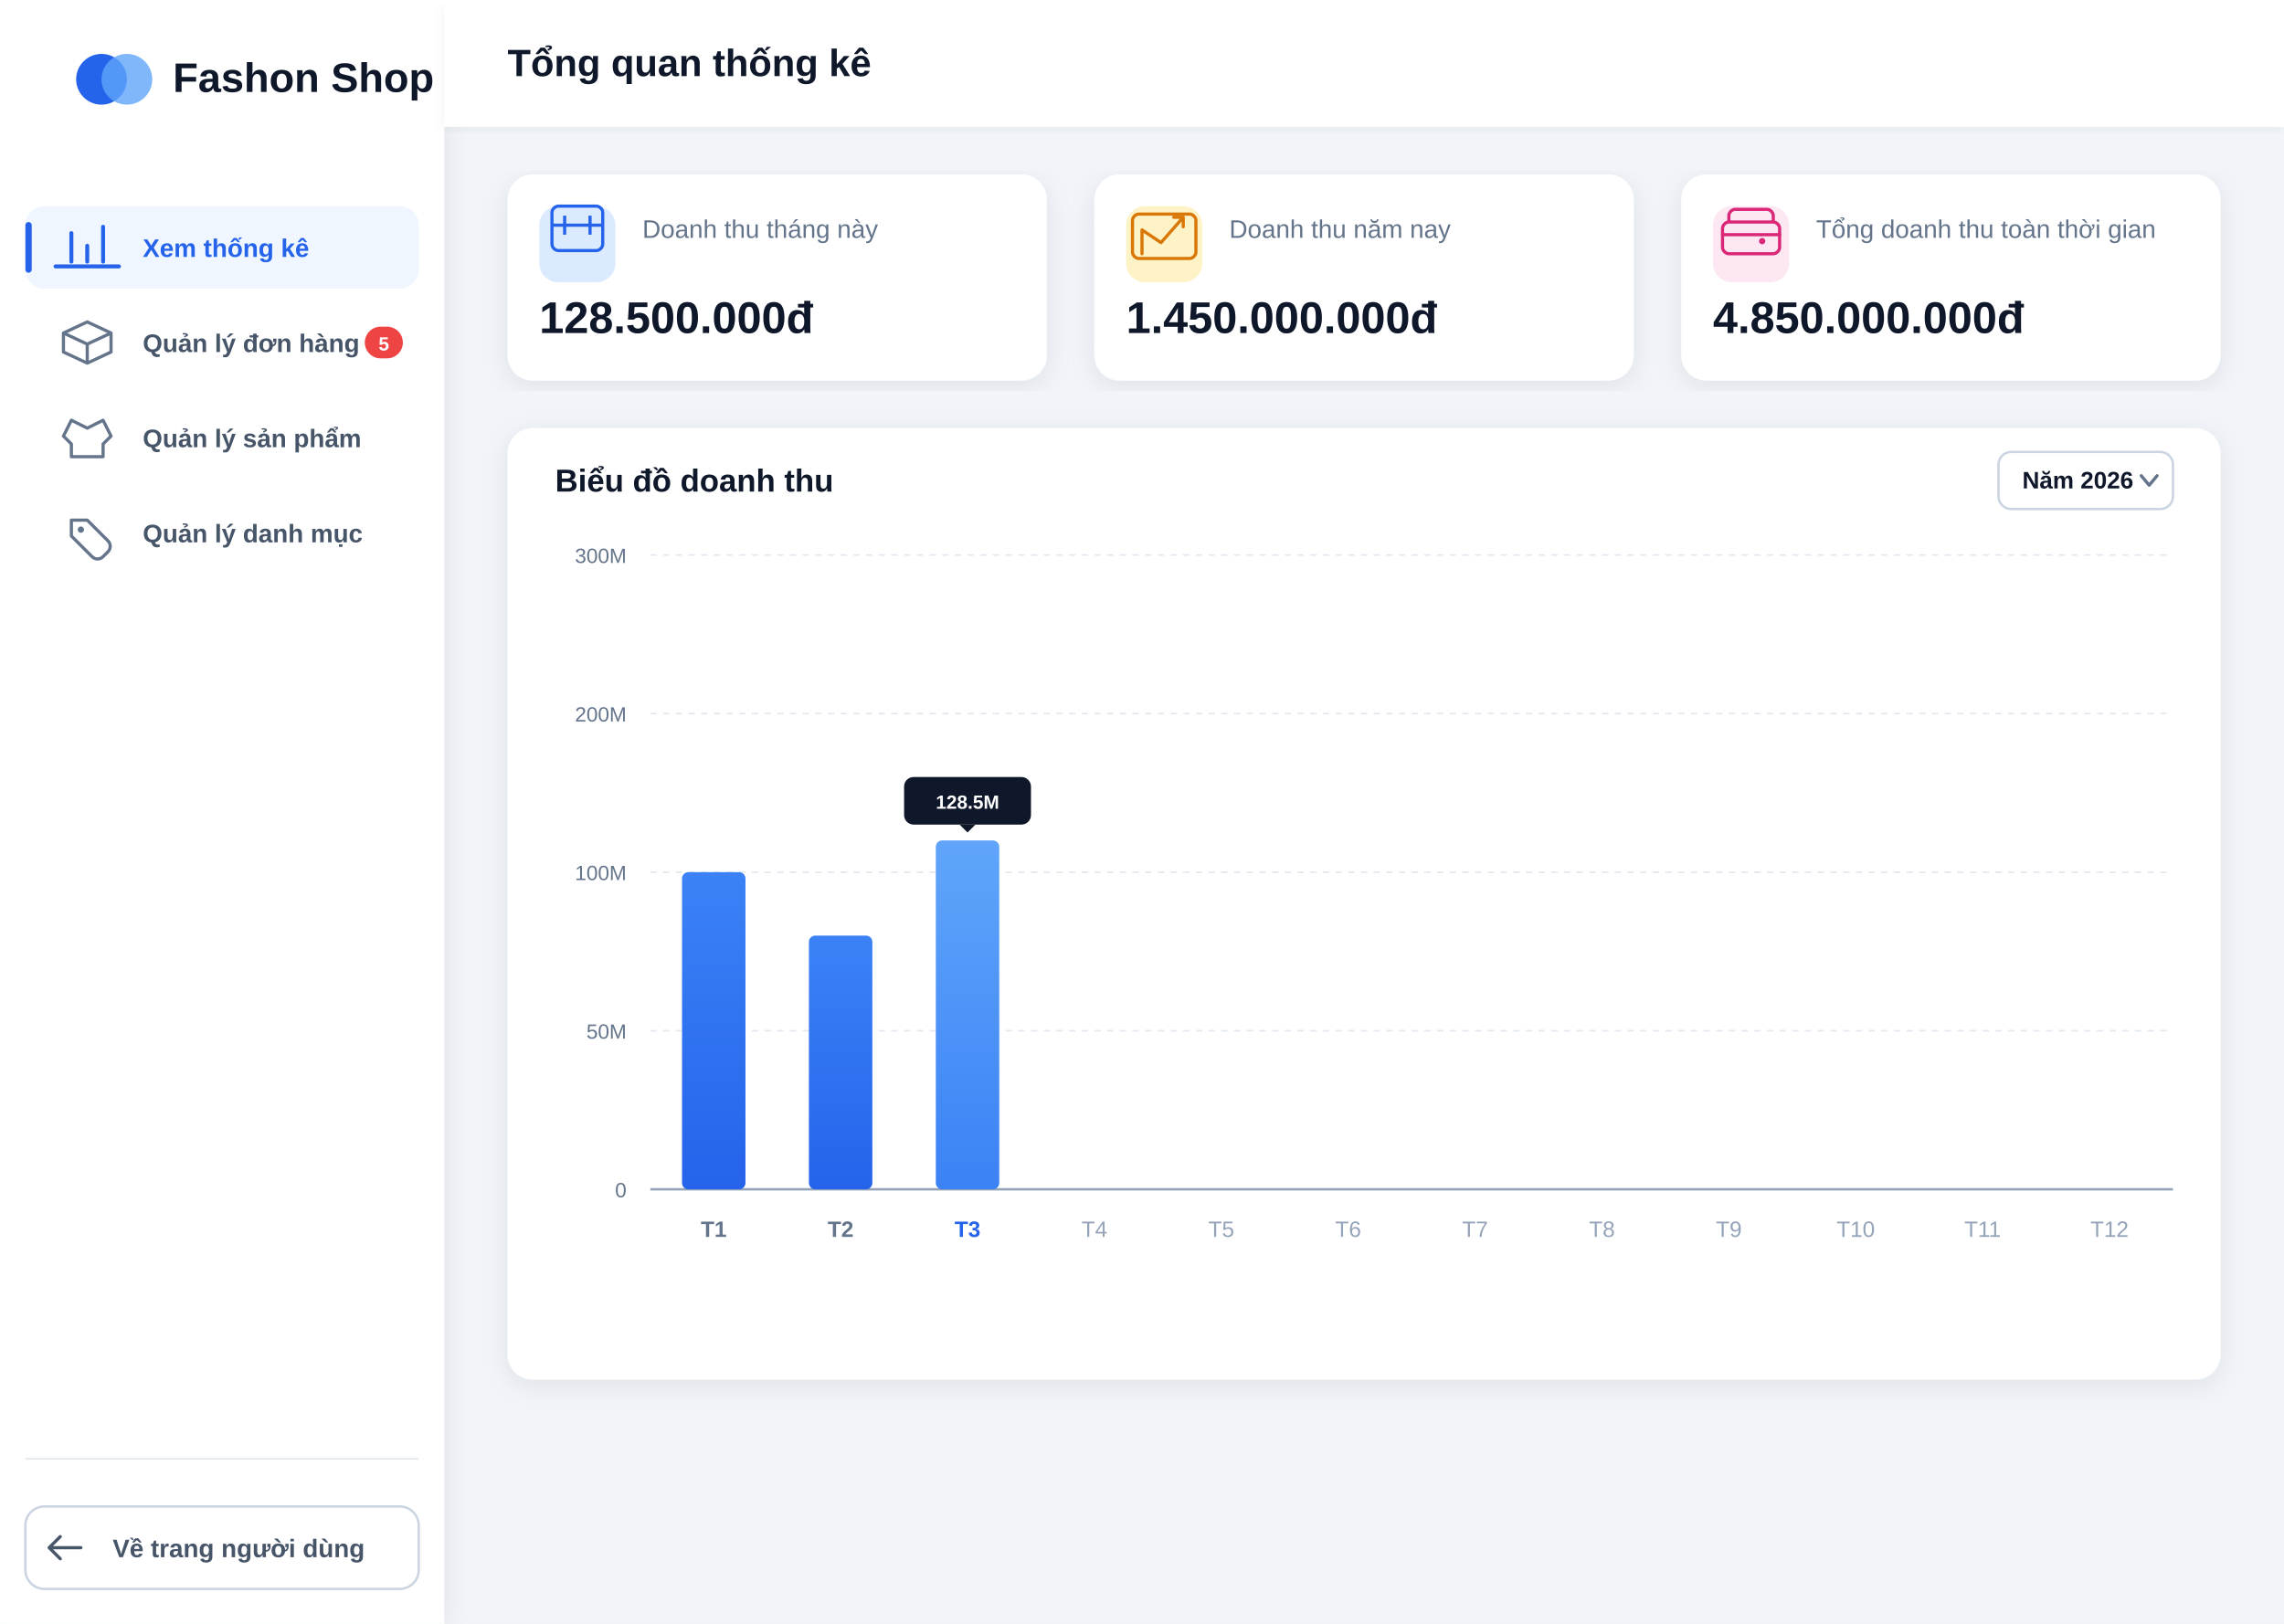
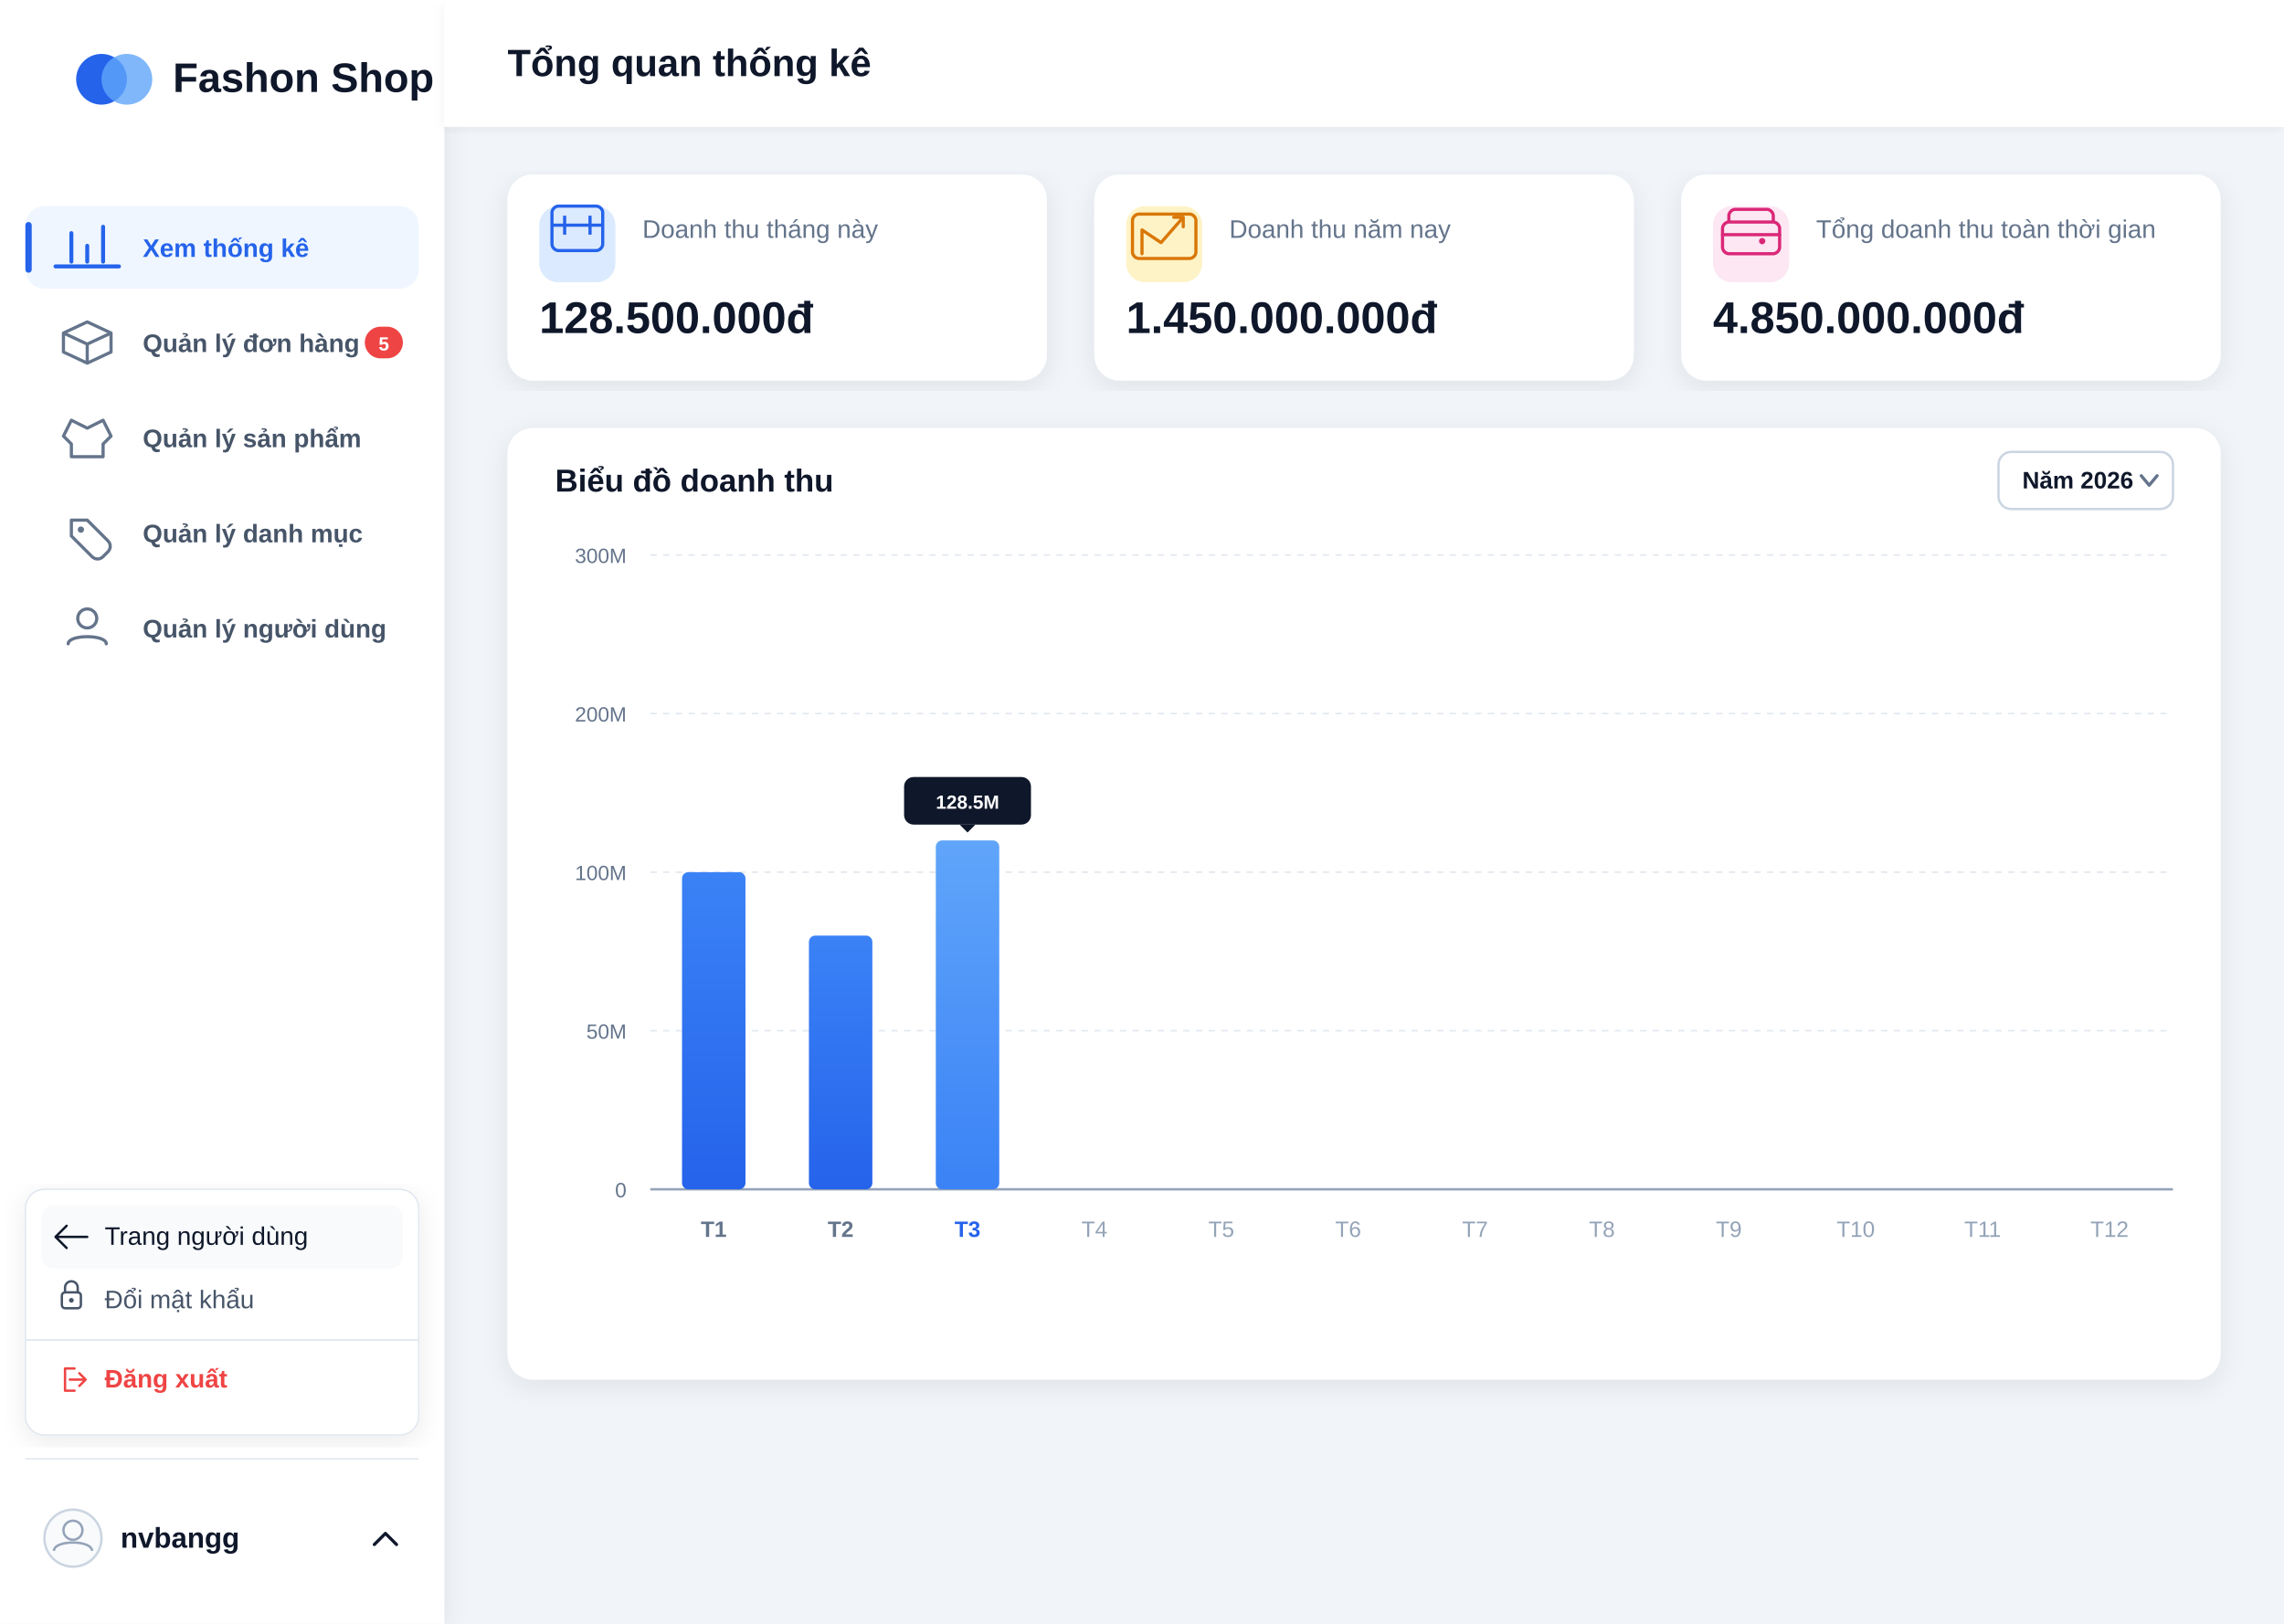
<svg xmlns="http://www.w3.org/2000/svg" viewBox="0 0 1440 1024" width="1440" height="1024">
  <defs>
    <filter id="shadow-sm" x="-5%" y="-5%" width="110%" height="110%">
      <feDropShadow dx="0" dy="2" stdDeviation="4" flood-color="#0F172A" flood-opacity="0.05" />
    </filter>
    <filter id="shadow-md" x="-5%" y="-5%" width="110%" height="110%">
      <feDropShadow dx="0" dy="4" stdDeviation="8" flood-color="#0F172A" flood-opacity="0.08" />
    </filter>
    <linearGradient id="barGradient" x1="0%" y1="0%" x2="0%" y2="100%">
      <stop offset="0%" stop-color="#3B82F6" />
      <stop offset="100%" stop-color="#2563EB" />
    </linearGradient>
    <linearGradient id="barGradientHover" x1="0%" y1="0%" x2="0%" y2="100%">
      <stop offset="0%" stop-color="#60A5FA" />
      <stop offset="100%" stop-color="#3B82F6" />
    </linearGradient>
  </defs>
  <rect width="1440" height="1024" fill="#F1F5F9" />
  <rect x="0" y="0" width="280" height="1024" fill="#FFFFFF" filter="url(#shadow-md)" />
  <g id="Logo_Header" style="cursor: pointer;" transform="translate(14, 0)">
    <circle cx="50" cy="50" r="16" fill="#2563EB" />
    <circle cx="66" cy="50" r="16" fill="#60A5FA" opacity="0.8" />
    <text x="95" y="58" font-family="Arial, sans-serif" font-size="26" font-weight="bold" fill="#0F172A">Fashon Shop</text>
  </g>
  <g id="Sidebar_Menu" transform="translate(0, 130)">
    <g id="Nav_Dashboard" style="cursor: pointer;">
      <rect x="16" y="0" width="248" height="52" rx="12" fill="#EFF6FF" />
      <rect x="16" y="10" width="4" height="32" rx="2" fill="#2563EB" />
      <path d="M45 35 V17 M55 35 V25 M65 35 V13" stroke="#2563EB" stroke-width="2.5" stroke-linecap="round" fill="none" />
      <path d="M35 38 H75" stroke="#2563EB" stroke-width="2.5" stroke-linecap="round" fill="none" />
      <text x="90" y="32" font-family="Arial, sans-serif" font-size="16" font-weight="bold" fill="#2563EB">Xem thống kê</text>
    </g>
    <g id="Nav_Orders" transform="translate(0, 60)" style="cursor: pointer;">
      <rect x="16" y="0" width="248" height="52" rx="12" fill="transparent" />
      <path d="M40 20 L55 13 L70 20 V32 L55 39 L40 32 Z" stroke="#64748B" stroke-width="2" fill="none" stroke-linejoin="round" />
      <path d="M40 20 L55 27 L70 20 M55 27 V39" stroke="#64748B" stroke-width="2" fill="none" stroke-linejoin="round" />
      <text x="90" y="32" font-family="Arial, sans-serif" font-size="16" font-weight="bold" fill="#475569">Quản lý đơn hàng</text>
      <rect x="230" y="16" width="24" height="20" rx="10" fill="#EF4444" />
      <text x="242" y="31" font-family="Arial, sans-serif" font-size="12" font-weight="bold" fill="#FFFFFF" text-anchor="middle">5</text>
    </g>
    <g id="Nav_Products" transform="translate(0, 120)" style="cursor: pointer;">
      <rect x="16" y="0" width="248" height="52" rx="12" fill="transparent" />
      <path d="M45 15 L55 20 L65 15 L70 25 L65 30 V38 H45 V30 L40 25 Z" stroke="#64748B" stroke-width="2" fill="none" stroke-linejoin="round" />
      <text x="90" y="32" font-family="Arial, sans-serif" font-size="16" font-weight="bold" fill="#475569">Quản lý sản phẩm</text>
    </g>
    <g id="Nav_Categories" transform="translate(0, 180)" style="cursor: pointer;">
      <rect x="16" y="0" width="248" height="52" rx="12" fill="transparent" />
      <path d="M45 18 H55 L68 31 C70 33 70 36 68 38 L65 41 C63 43 60 43 58 41 L45 28 V18 Z" stroke="#64748B" stroke-width="2" fill="none" stroke-linejoin="round" />
      <circle cx="51" cy="24" r="2" fill="#64748B" />
      <text x="90" y="32" font-family="Arial, sans-serif" font-size="16" font-weight="bold" fill="#475569">Quản lý danh mục</text>
    </g>
+     <g id="Nav_Users" transform="translate(0, 240)" style="cursor: pointer;">
+       <rect x="16" y="0" width="248" height="52" rx="12" fill="transparent" />
+       <circle cx="55" cy="20" r="6" stroke="#64748B" stroke-width="2" fill="none" />
+       <path d="M43 36 C43 30 67 30 67 36" stroke="#64748B" stroke-width="2" fill="none" stroke-linecap="round" />
+       <text x="90" y="32" font-family="Arial, sans-serif" font-size="16" font-weight="bold" fill="#475569">Quản lý người dùng</text>
+     </g>
+   </g>
+   <g id="User_Dropup_Menu">
+     <rect x="16" y="750" width="248" height="155" rx="12" fill="#FFFFFF" filter="url(#shadow-md)" stroke="#E2E8F0" stroke-width="1" />
+     <g id="Menu_Item_User_Page" style="cursor: pointer;">
+       <rect x="26" y="760" width="228" height="40" rx="8" fill="#F8FAFC" />
+       <path d="M55 780 H35 M35 780 L42 773 M35 780 L42 787" stroke="#0F172A" stroke-width="1.5" fill="none" stroke-linecap="round" stroke-linejoin="round" />
+       <text x="66" y="785" font-family="Arial, sans-serif" font-size="16" fill="#0F172A">Trang người dùng</text>
+     </g>
+     <g id="Menu_Item_Change_Password" style="cursor: pointer;">
+       <rect x="26" y="800" width="228" height="40" rx="8" fill="none" />
+       <path d="M41 815 V812 A 4 4 0 0 1 49 812 V815" stroke="#475569" stroke-width="1.5" fill="none" stroke-linecap="round" stroke-linejoin="round" />
+       <rect x="39" y="815" width="12" height="10" rx="2" stroke="#475569" stroke-width="1.5" fill="none" />
+       <circle cx="45" cy="820" r="1.5" fill="#475569" />
+       <text x="66" y="825" font-family="Arial, sans-serif" font-size="16" fill="#475569">Đổi mật khẩu</text>
+     </g>
+     <path d="M16 845 L264 845" stroke="#E2E8F0" stroke-width="1" />
+     <g id="Menu_Item_Logout" style="cursor: pointer;">
+       <rect x="26" y="850" width="228" height="40" rx="8" fill="none" />
+       <path d="M47 863 H41 V877 H47 M50 866 L54 870 L50 874 M44 870 H54" stroke="#EF4444" stroke-width="1.5" fill="none" stroke-linecap="round" stroke-linejoin="round" />
+       <text x="66" y="875" font-family="Arial, sans-serif" font-size="16" font-weight="bold" fill="#EF4444">Đăng xuất</text>
+     </g>
  </g>
  <g id="Sidebar_Footer" transform="translate(0, 920)">
    <line x1="16" y1="0" x2="264" y2="0" stroke="#E2E8F0" stroke-width="1" />
-     <g style="cursor: pointer;" transform="translate(16, 30)">
-       <rect x="0" y="0" width="248" height="52" rx="12" fill="#FFFFFF" stroke="#CBD5E1" stroke-width="1.5" />
-       <path d="M35 26 H15 M15 26 L22 19 M15 26 L22 33" stroke="#475569" stroke-width="2" fill="none" stroke-linecap="round" stroke-linejoin="round" />
-       <text x="55" y="32" font-family="Arial, sans-serif" font-size="16" font-weight="bold" fill="#475569">Về trang người dùng</text>
+     <g id="User_Profile" style="cursor: pointer;" transform="translate(16, 20)">
+       <circle cx="30" cy="30" r="18" fill="#F8FAFC" stroke="#CBD5E1" stroke-width="1.5" />
+       <circle cx="30" cy="25" r="6" stroke="#94A3B8" stroke-width="1.5" fill="none" />
+       <path d="M18 38 C18 31 42 31 42 38" stroke="#94A3B8" stroke-width="1.5" fill="none" />
+       <text x="60" y="36" font-family="Arial, sans-serif" font-size="18" font-weight="600" fill="#0F172A">nvbangg</text>
+       <path d="M220 34 L227 27 L234 34" stroke="#0F172A" stroke-width="2" fill="none" stroke-linecap="round" stroke-linejoin="round" />
    </g>
  </g>
  <g id="Top_Header" transform="translate(280, 0)">
    <rect width="1160" height="80" fill="#FFFFFF" filter="url(#shadow-sm)" />
    <text x="40" y="48" font-family="Arial, sans-serif" font-size="24" font-weight="bold" fill="#0F172A">Tổng quan thống kê</text>
  </g>
  <g id="Dashboard_Content" transform="translate(320, 110)">
    <g id="Card_Month">
      <rect x="0" y="0" width="340" height="130" rx="16" fill="#FFFFFF" filter="url(#shadow-md)" />
      <rect x="20" y="20" width="48" height="48" rx="12" fill="#DBEAFE" />
      <path d="M36 36 V48 M52 36 V48 M28 42 H60 M32 30 H56 C58 30 60 32 60 34 V54 C60 56 58 58 56 58 H32 C30 58 28 56 28 54 V34 C28 32 30 30 32 30 Z" stroke="#2563EB" stroke-width="2" fill="none" stroke-linejoin="round" transform="translate(0, -10)" />
      <text x="85" y="40" font-family="Arial, sans-serif" font-size="16" fill="#64748B">Doanh thu tháng này</text>
      <text x="20" y="100" font-family="Arial, sans-serif" font-size="28" font-weight="bold" fill="#0F172A">128.500.000đ</text>
    </g>
    <g id="Card_Year" transform="translate(370, 0)">
      <rect x="0" y="0" width="340" height="130" rx="16" fill="#FFFFFF" filter="url(#shadow-md)" />
      <rect x="20" y="20" width="48" height="48" rx="12" fill="#FEF3C7" />
      <path d="M30 55 V40 L42 48 L56 32 M50 32 H56 V38" stroke="#D97706" stroke-width="2" fill="none" stroke-linecap="round" stroke-linejoin="round" transform="translate(0, -5)" />
      <path d="M28 30 H60 C62 30 64 32 64 34 V54 C64 56 62 58 60 58 H28 C26 58 24 56 24 54 V34 C24 32 26 30 28 30 Z" stroke="#D97706" stroke-width="2" fill="none" stroke-linejoin="round" transform="translate(0, -5)" />
      <text x="85" y="40" font-family="Arial, sans-serif" font-size="16" fill="#64748B">Doanh thu năm nay</text>
      <text x="20" y="100" font-family="Arial, sans-serif" font-size="28" font-weight="bold" fill="#0F172A">1.450.000.000đ</text>
    </g>
    <g id="Card_Total" transform="translate(740, 0)">
      <rect x="0" y="0" width="340" height="130" rx="16" fill="#FFFFFF" filter="url(#shadow-md)" />
      <rect x="20" y="20" width="48" height="48" rx="12" fill="#FCE7F3" />
      <path d="M30 35 H58 C60 35 62 37 62 39 V51 C62 53 60 55 58 55 H30 C28 55 26 53 26 51 V39 C26 37 28 35 30 35 Z" stroke="#DB2777" stroke-width="2" fill="none" stroke-linejoin="round" transform="translate(0, -5)" />
      <path d="M26 43 H62 M52 47 A1 1 0 1 0 52 47.1" stroke="#DB2777" stroke-width="2" stroke-linecap="round" fill="none" transform="translate(0, -5)" />
      <path d="M30 35 V31 C30 29 32 27 34 27 H54 C56 27 58 29 58 31 V35" stroke="#DB2777" stroke-width="2" fill="none" stroke-linejoin="round" transform="translate(0, -5)" />
      <text x="85" y="40" font-family="Arial, sans-serif" font-size="16" fill="#64748B">Tổng doanh thu toàn thời gian</text>
      <text x="20" y="100" font-family="Arial, sans-serif" font-size="28" font-weight="bold" fill="#0F172A">4.850.000.000đ</text>
    </g>
    <g id="Chart_Section" transform="translate(0, 160)">
      <rect x="0" y="0" width="1080" height="600" rx="16" fill="#FFFFFF" filter="url(#shadow-md)" />
      <text x="30" y="40" font-family="Arial, sans-serif" font-size="20" font-weight="bold" fill="#0F172A">Biểu đồ doanh thu</text>
      <g id="Year_Filter" transform="translate(940, 15)" style="cursor: pointer;">
        <rect x="0" y="0" width="110" height="36" rx="8" fill="#FFFFFF" stroke="#CBD5E1" stroke-width="1.5" />
        <text x="15" y="23" font-family="Arial, sans-serif" font-size="15" font-weight="bold" fill="#0F172A">Năm 2026</text>
        <path d="M90 15 L95 21 L100 15" stroke="#64748B" stroke-width="2" fill="none" stroke-linecap="round" stroke-linejoin="round" />
      </g>
      <g id="Chart_Grid" transform="translate(30, 80)">
        <line x1="60" y1="0" x2="1020" y2="0" stroke="#E2E8F0" stroke-width="1" stroke-dasharray="4 4" />
        <text x="45" y="5" font-family="Arial, sans-serif" font-size="13" fill="#64748B" text-anchor="end">300M</text>
        <line x1="60" y1="100" x2="1020" y2="100" stroke="#E2E8F0" stroke-width="1" stroke-dasharray="4 4" />
        <text x="45" y="105" font-family="Arial, sans-serif" font-size="13" fill="#64748B" text-anchor="end">200M</text>
        <line x1="60" y1="200" x2="1020" y2="200" stroke="#E2E8F0" stroke-width="1" stroke-dasharray="4 4" />
        <text x="45" y="205" font-family="Arial, sans-serif" font-size="13" fill="#64748B" text-anchor="end">100M</text>
        <line x1="60" y1="300" x2="1020" y2="300" stroke="#E2E8F0" stroke-width="1" stroke-dasharray="4 4" />
        <text x="45" y="305" font-family="Arial, sans-serif" font-size="13" fill="#64748B" text-anchor="end">50M</text>
        <line x1="60" y1="400" x2="1020" y2="400" stroke="#94A3B8" stroke-width="1.5" />
        <text x="45" y="405" font-family="Arial, sans-serif" font-size="13" fill="#64748B" text-anchor="end">0</text>
        <g id="Bar_Jan" transform="translate(80, 0)">
          <rect x="0" y="200" width="40" height="200" rx="4" fill="url(#barGradient)" />
          <text x="20" y="430" font-family="Arial, sans-serif" font-size="14" font-weight="bold" fill="#64748B" text-anchor="middle">T1</text>
        </g>
        <g id="Bar_Feb" transform="translate(160, 0)">
          <rect x="0" y="240" width="40" height="160" rx="4" fill="url(#barGradient)" />
          <text x="20" y="430" font-family="Arial, sans-serif" font-size="14" font-weight="bold" fill="#64748B" text-anchor="middle">T2</text>
        </g>
        <g id="Bar_Mar_Active" transform="translate(240, 0)">
          <rect x="-20" y="140" width="80" height="30" rx="6" fill="#0F172A" />
          <polygon points="15,170 25,170 20,175" fill="#0F172A" />
          <text x="20" y="160" font-family="Arial, sans-serif" font-size="12" font-weight="bold" fill="#FFFFFF" text-anchor="middle">128.5M</text>
          <rect x="0" y="180" width="40" height="220" rx="4" fill="url(#barGradientHover)" />
          <text x="20" y="430" font-family="Arial, sans-serif" font-size="14" font-weight="bold" fill="#2563EB" text-anchor="middle">T3</text>
        </g>
        <g id="Bar_Apr" transform="translate(320, 0)">
          <text x="20" y="430" font-family="Arial, sans-serif" font-size="14" fill="#94A3B8" text-anchor="middle">T4</text>
        </g>
        <g transform="translate(400, 0)">
          <text x="20" y="430" font-family="Arial, sans-serif" font-size="14" fill="#94A3B8" text-anchor="middle">T5</text>
        </g>
        <g transform="translate(480, 0)">
          <text x="20" y="430" font-family="Arial, sans-serif" font-size="14" fill="#94A3B8" text-anchor="middle">T6</text>
        </g>
        <g transform="translate(560, 0)">
          <text x="20" y="430" font-family="Arial, sans-serif" font-size="14" fill="#94A3B8" text-anchor="middle">T7</text>
        </g>
        <g transform="translate(640, 0)">
          <text x="20" y="430" font-family="Arial, sans-serif" font-size="14" fill="#94A3B8" text-anchor="middle">T8</text>
        </g>
        <g transform="translate(720, 0)">
          <text x="20" y="430" font-family="Arial, sans-serif" font-size="14" fill="#94A3B8" text-anchor="middle">T9</text>
        </g>
        <g transform="translate(800, 0)">
          <text x="20" y="430" font-family="Arial, sans-serif" font-size="14" fill="#94A3B8" text-anchor="middle">T10</text>
        </g>
        <g transform="translate(880, 0)">
          <text x="20" y="430" font-family="Arial, sans-serif" font-size="14" fill="#94A3B8" text-anchor="middle">T11</text>
        </g>
        <g transform="translate(960, 0)">
          <text x="20" y="430" font-family="Arial, sans-serif" font-size="14" fill="#94A3B8" text-anchor="middle">T12</text>
        </g>
      </g>
    </g>
  </g>
</svg>
